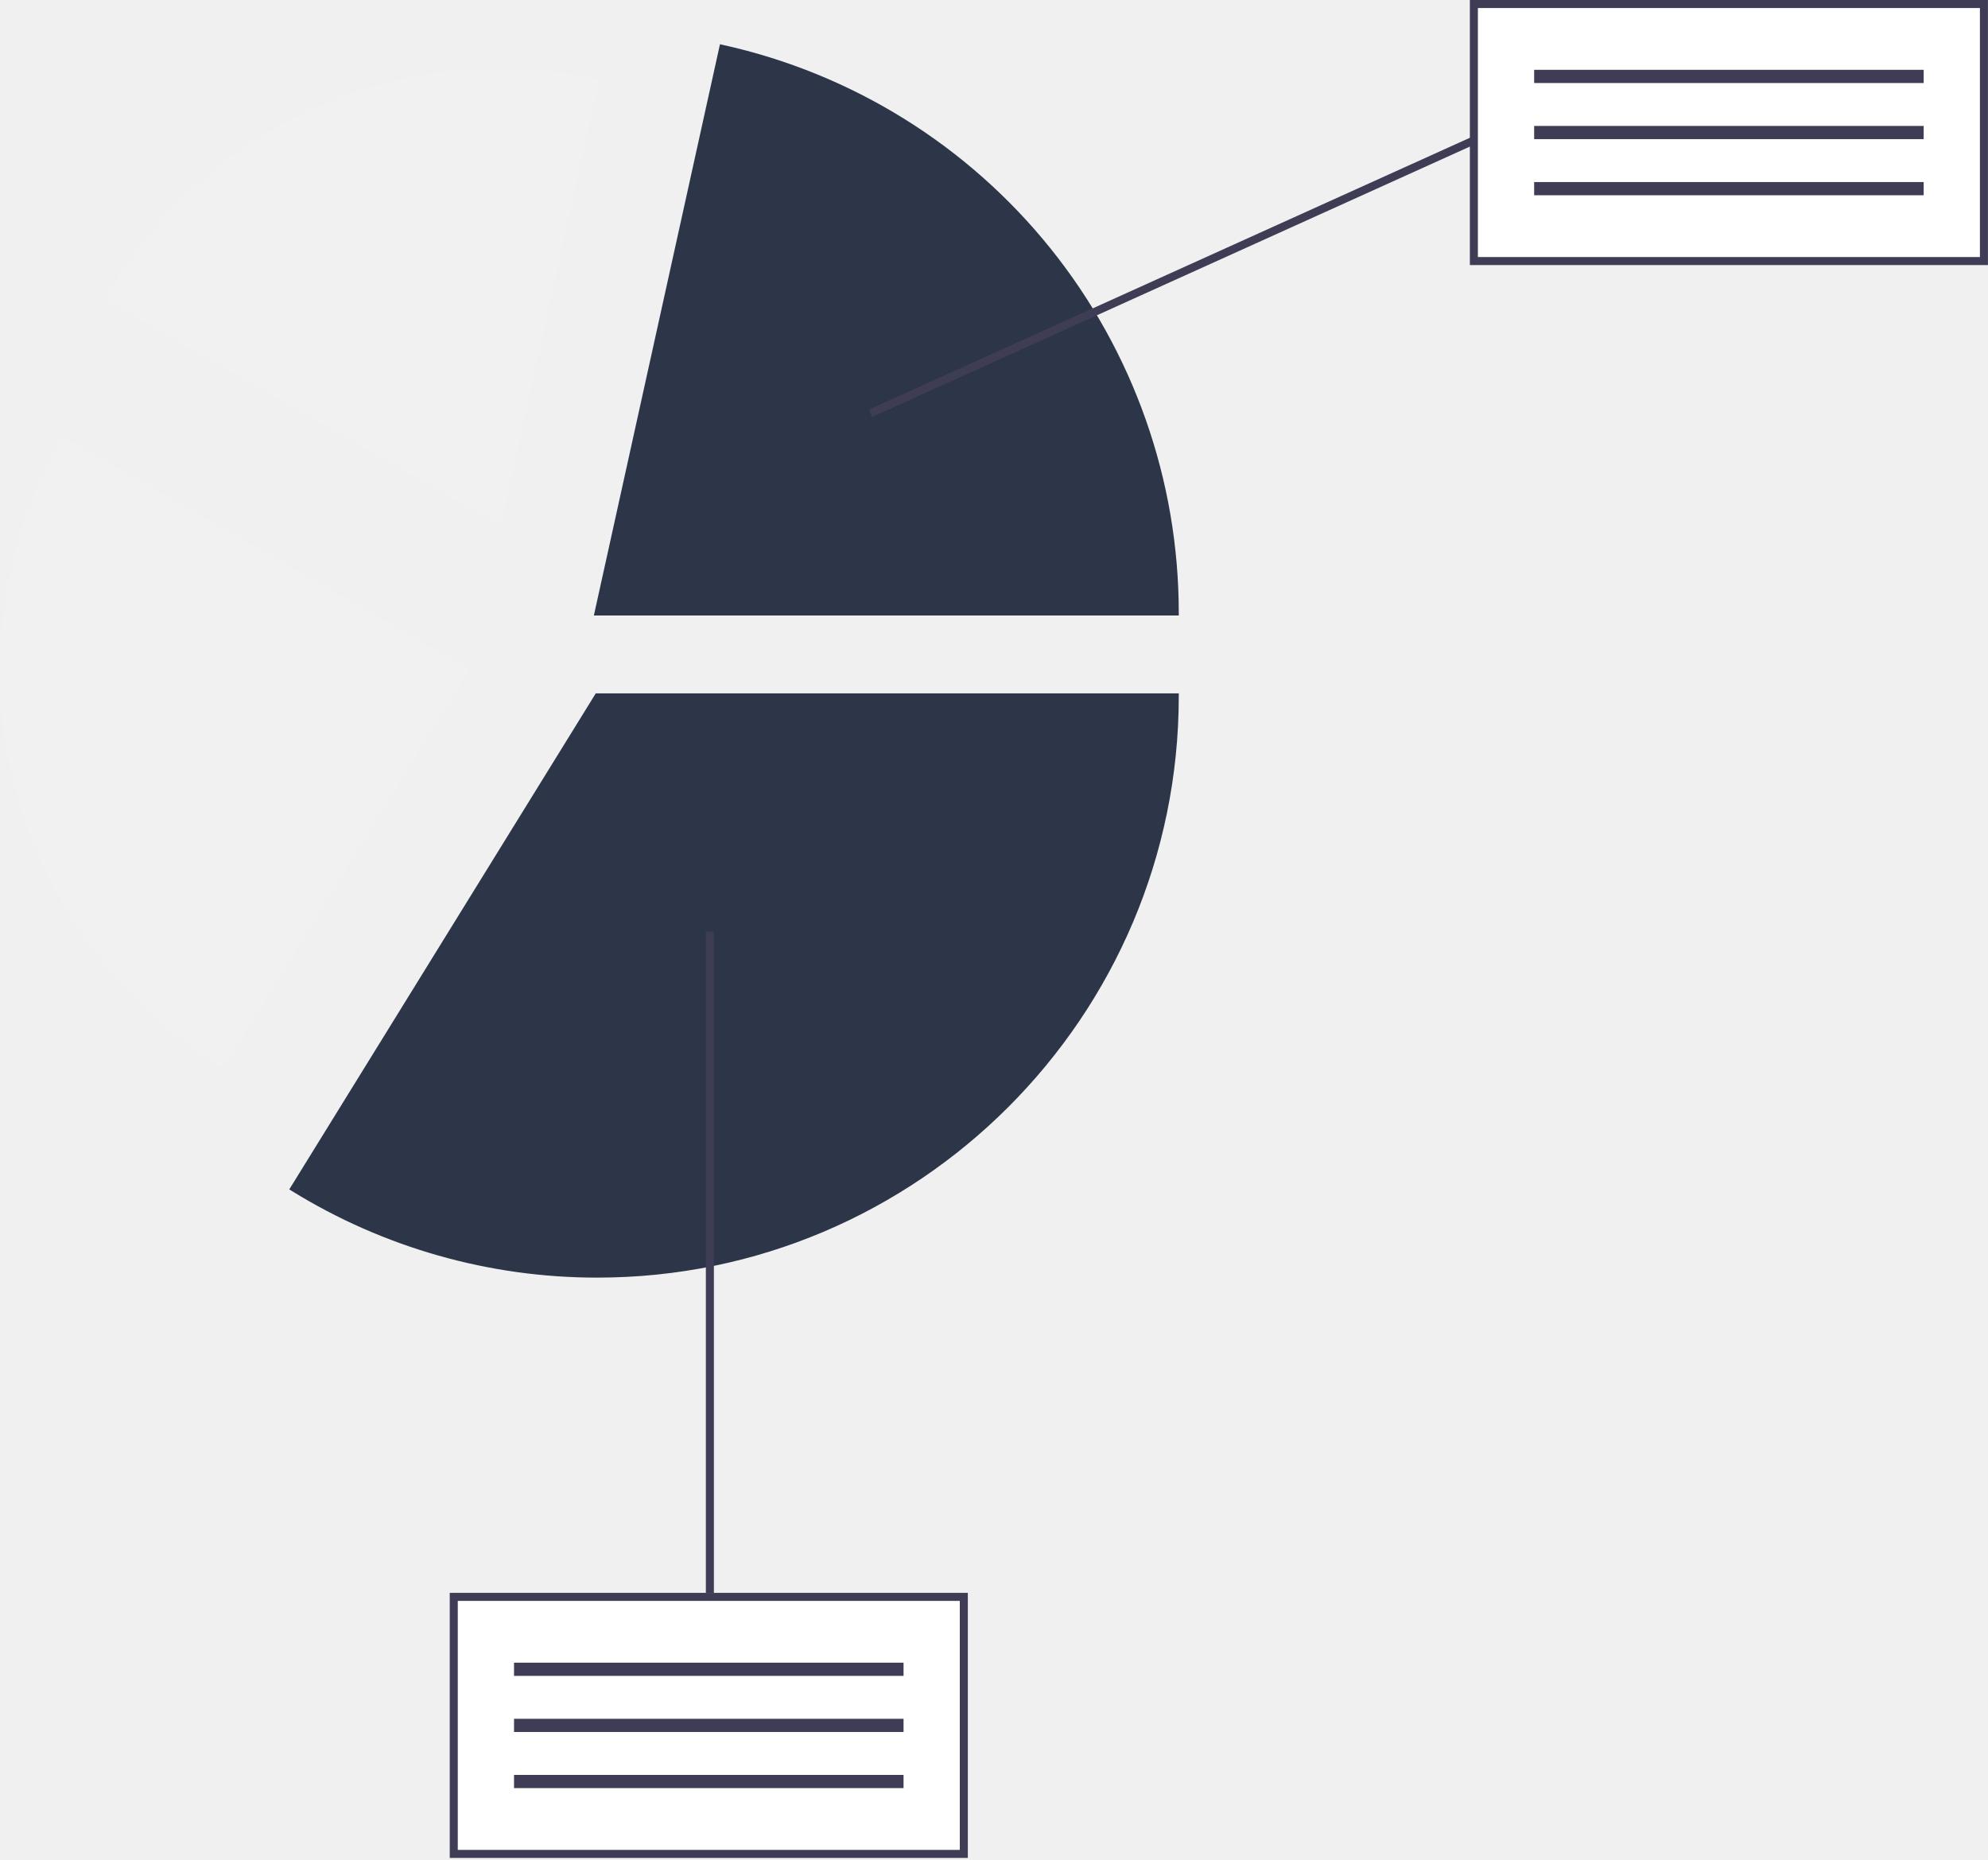
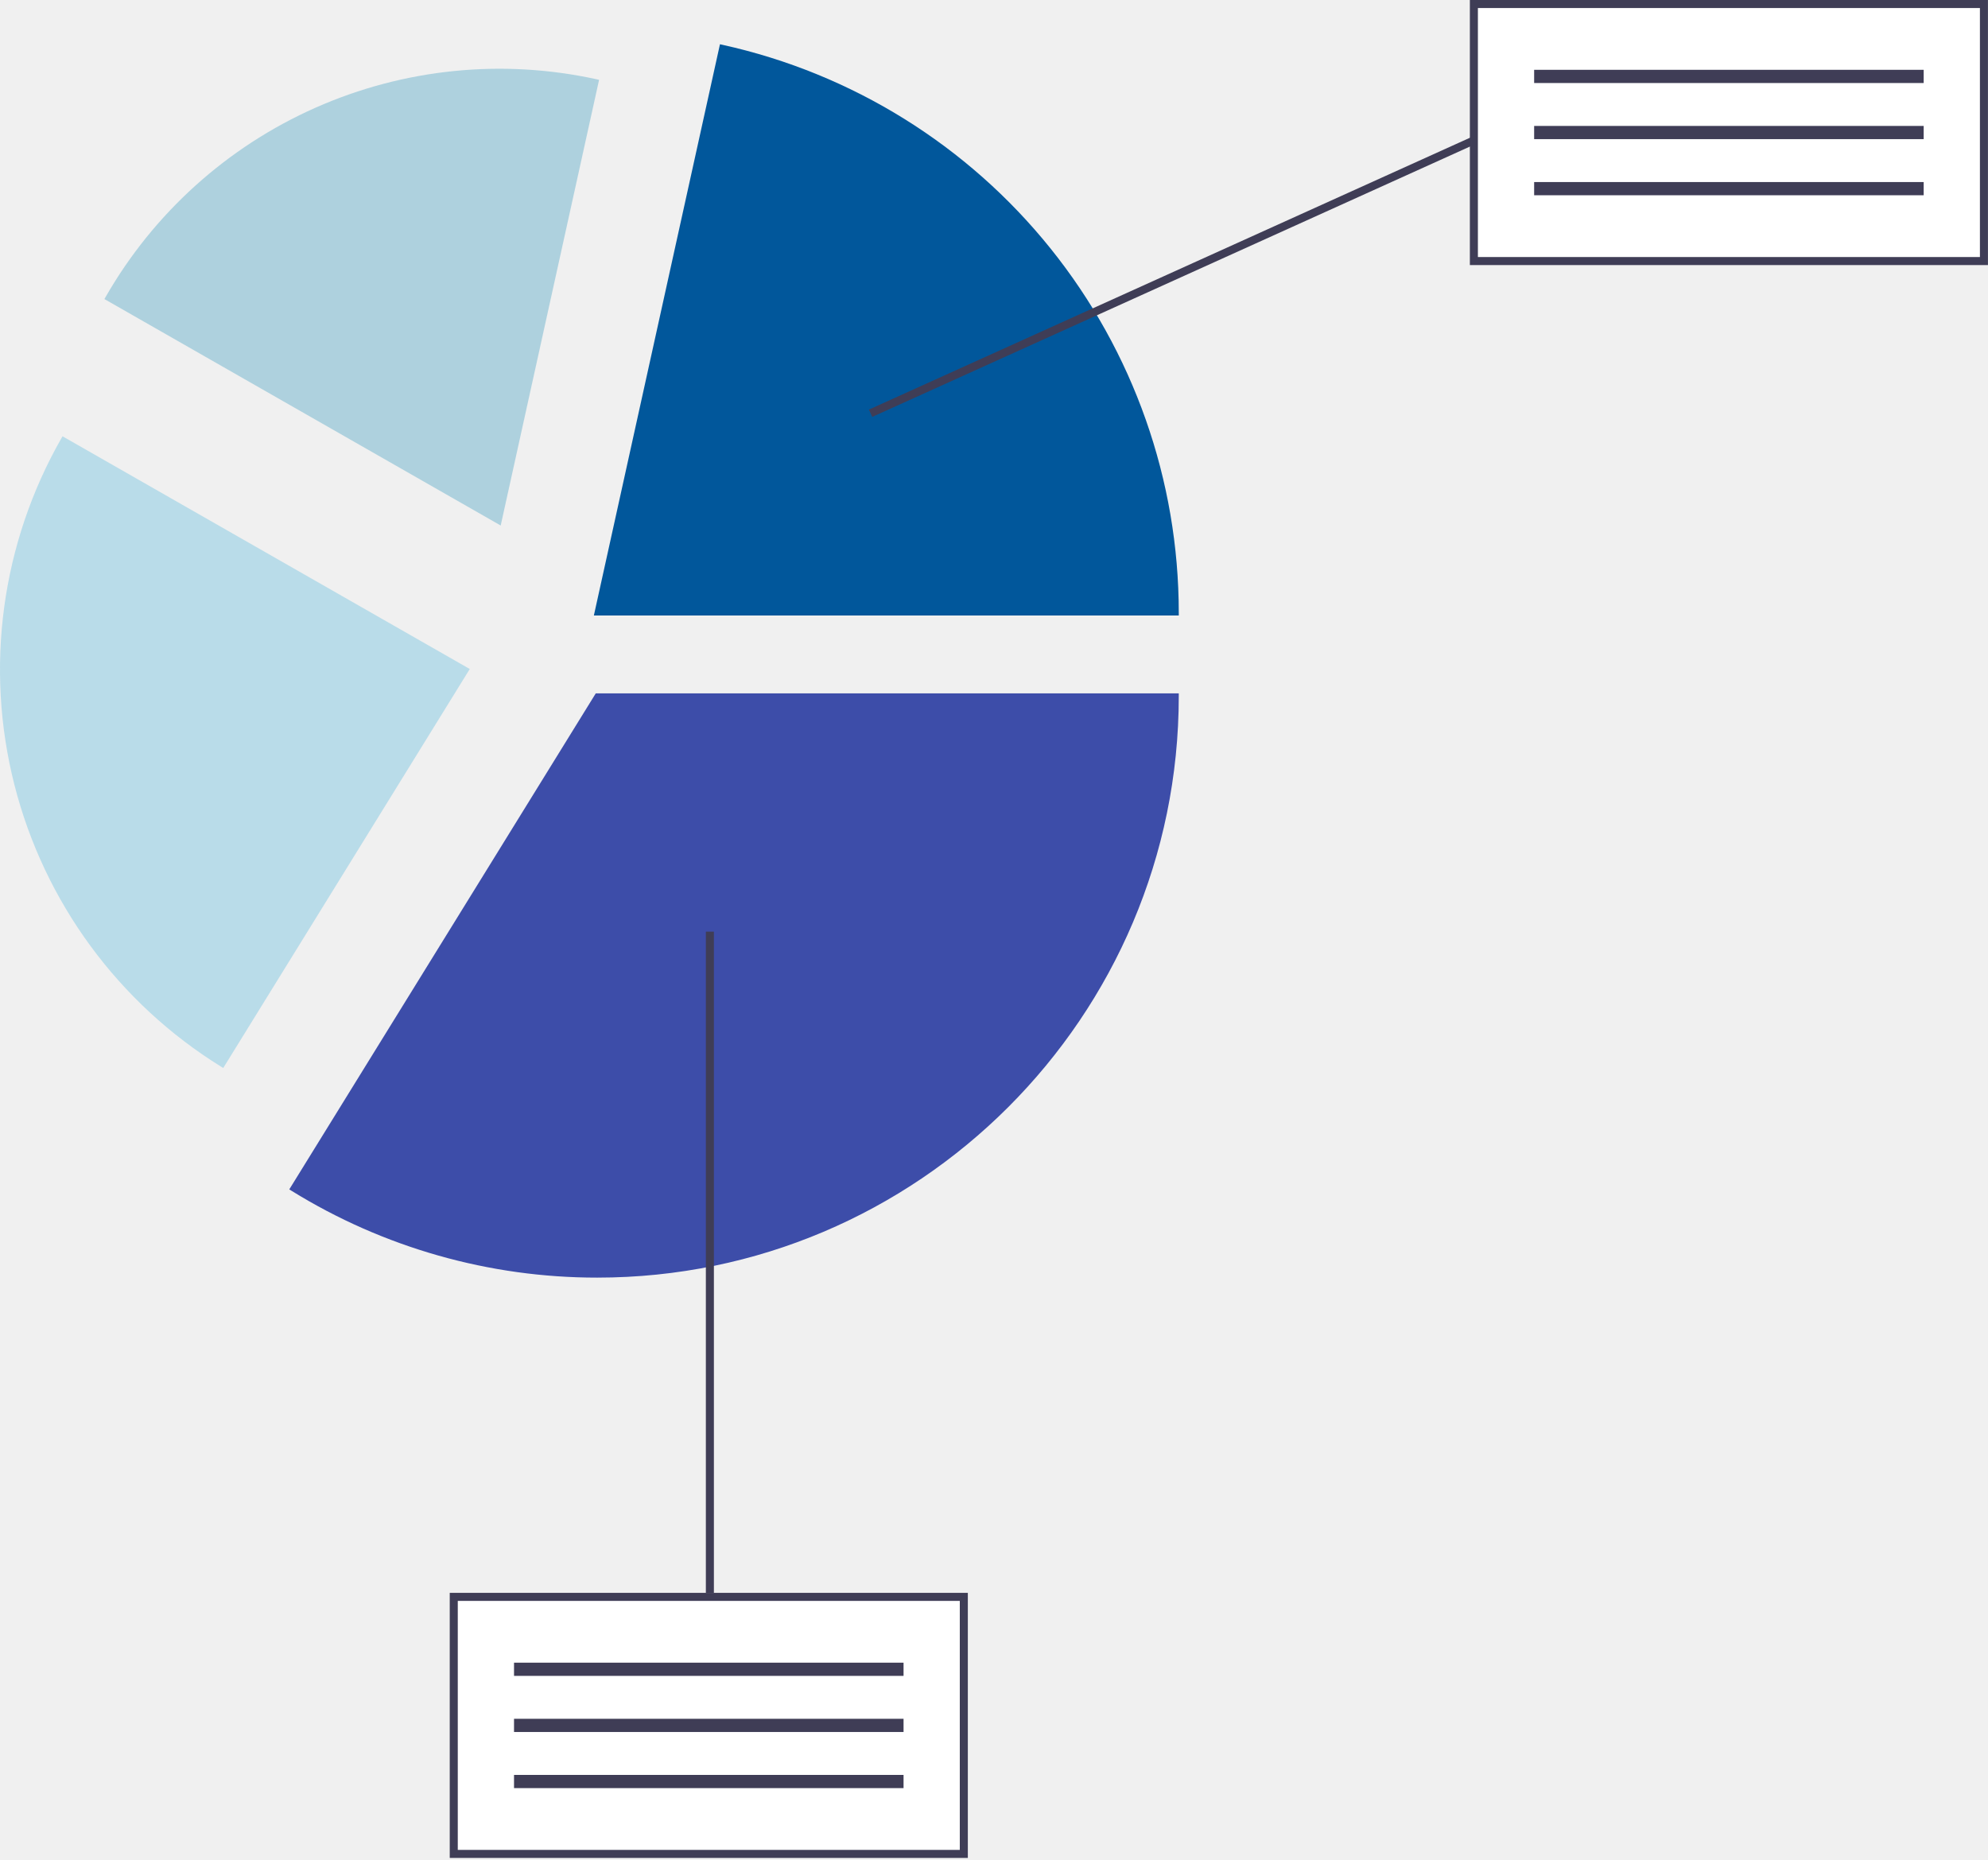
<svg xmlns="http://www.w3.org/2000/svg" width="495" height="463" viewBox="0 0 495 463" fill="none">
  <path d="M239.984 397.606H112.984V461.606H239.984V397.606Z" fill="white" />
  <path d="M224.979 413.989H127.989V417.277H224.979V413.989Z" fill="#3F3D56" />
  <path d="M224.979 427.962H127.989V431.25H224.979V427.962Z" fill="#3F3D56" />
  <path d="M224.979 441.936H127.989V445.223H224.979V441.936Z" fill="#3F3D56" />
  <path d="M240.984 462.606H111.984V396.606H240.984V462.606ZM113.984 460.606H238.984V398.606H113.984V460.606Z" fill="#3F3D56" />
-   <path d="M148.721 318.115C121.834 318.137 95.475 310.654 72.61 296.508L72.029 296.148L72.388 295.567L148.34 172.645H293.507V173.329C293.507 253.164 228.556 318.115 148.721 318.115Z" fill="#2D3648" />
-   <path d="M55.584 265.922L55.118 265.633C29.492 249.788 11.018 224.614 3.589 195.415C-3.839 166.216 0.358 135.274 15.296 109.109L15.569 108.633L116.969 166.576L55.584 265.922Z" fill="#F1F1F1" />
-   <path d="M293.507 153.252H147.87L179.266 11.02L179.933 11.166C212.134 18.283 240.942 36.177 261.593 61.889C282.245 87.6 293.503 119.59 293.507 152.568V153.252Z" fill="#2D3648" />
-   <path d="M124.673 130.85L25.996 74.463L26.261 74C38.224 53.102 56.548 36.571 78.562 26.814C100.577 17.057 125.132 14.585 148.649 19.757L149.17 19.872L124.673 130.85Z" fill="#F1F1F1" />
+   <path d="M148.721 318.115C121.834 318.137 95.475 310.654 72.61 296.508L72.029 296.148L72.388 295.567L148.34 172.645H293.507V173.329C293.507 253.164 228.556 318.115 148.721 318.115Z" fill="#3D4DA9" />
+   <path d="M55.584 265.922L55.118 265.633C29.492 249.788 11.018 224.614 3.589 195.415C-3.839 166.216 0.358 135.274 15.296 109.109L15.569 108.633L116.969 166.576L55.584 265.922Z" fill="#B9DCE9" />
+   <path d="M293.507 153.252H147.87L179.266 11.02L179.933 11.166C212.134 18.283 240.942 36.177 261.593 61.889C282.245 87.6 293.503 119.59 293.507 152.568V153.252Z" fill="#01579B" />
+   <path d="M124.673 130.85L25.996 74.463L26.261 74C38.224 53.102 56.548 36.571 78.562 26.814C100.577 17.057 125.132 14.585 148.649 19.757L149.17 19.872L124.673 130.85Z" fill="#1489B5" fill-opacity="0.3" />
  <path d="M493.988 1H366.988V65H493.988V1Z" fill="white" />
  <path d="M478.983 17.383H381.993V20.671H478.983V17.383Z" fill="#3F3D56" />
  <path d="M478.983 31.356H381.993V34.644H478.983V31.356Z" fill="#3F3D56" />
  <path d="M478.983 45.329H381.993V48.617H478.983V45.329Z" fill="#3F3D56" />
  <path d="M494.988 66H365.988V0H494.988V66ZM367.988 64H492.988V2H367.988V64Z" fill="#3F3D56" />
  <path d="M177.755 231.969H175.755V396.606H177.755V231.969Z" fill="#3F3D56" />
  <path d="M366.494 34.075L216.353 101.984L217.177 103.806L367.318 35.897L366.494 34.075Z" fill="#3F3D56" />
</svg>
